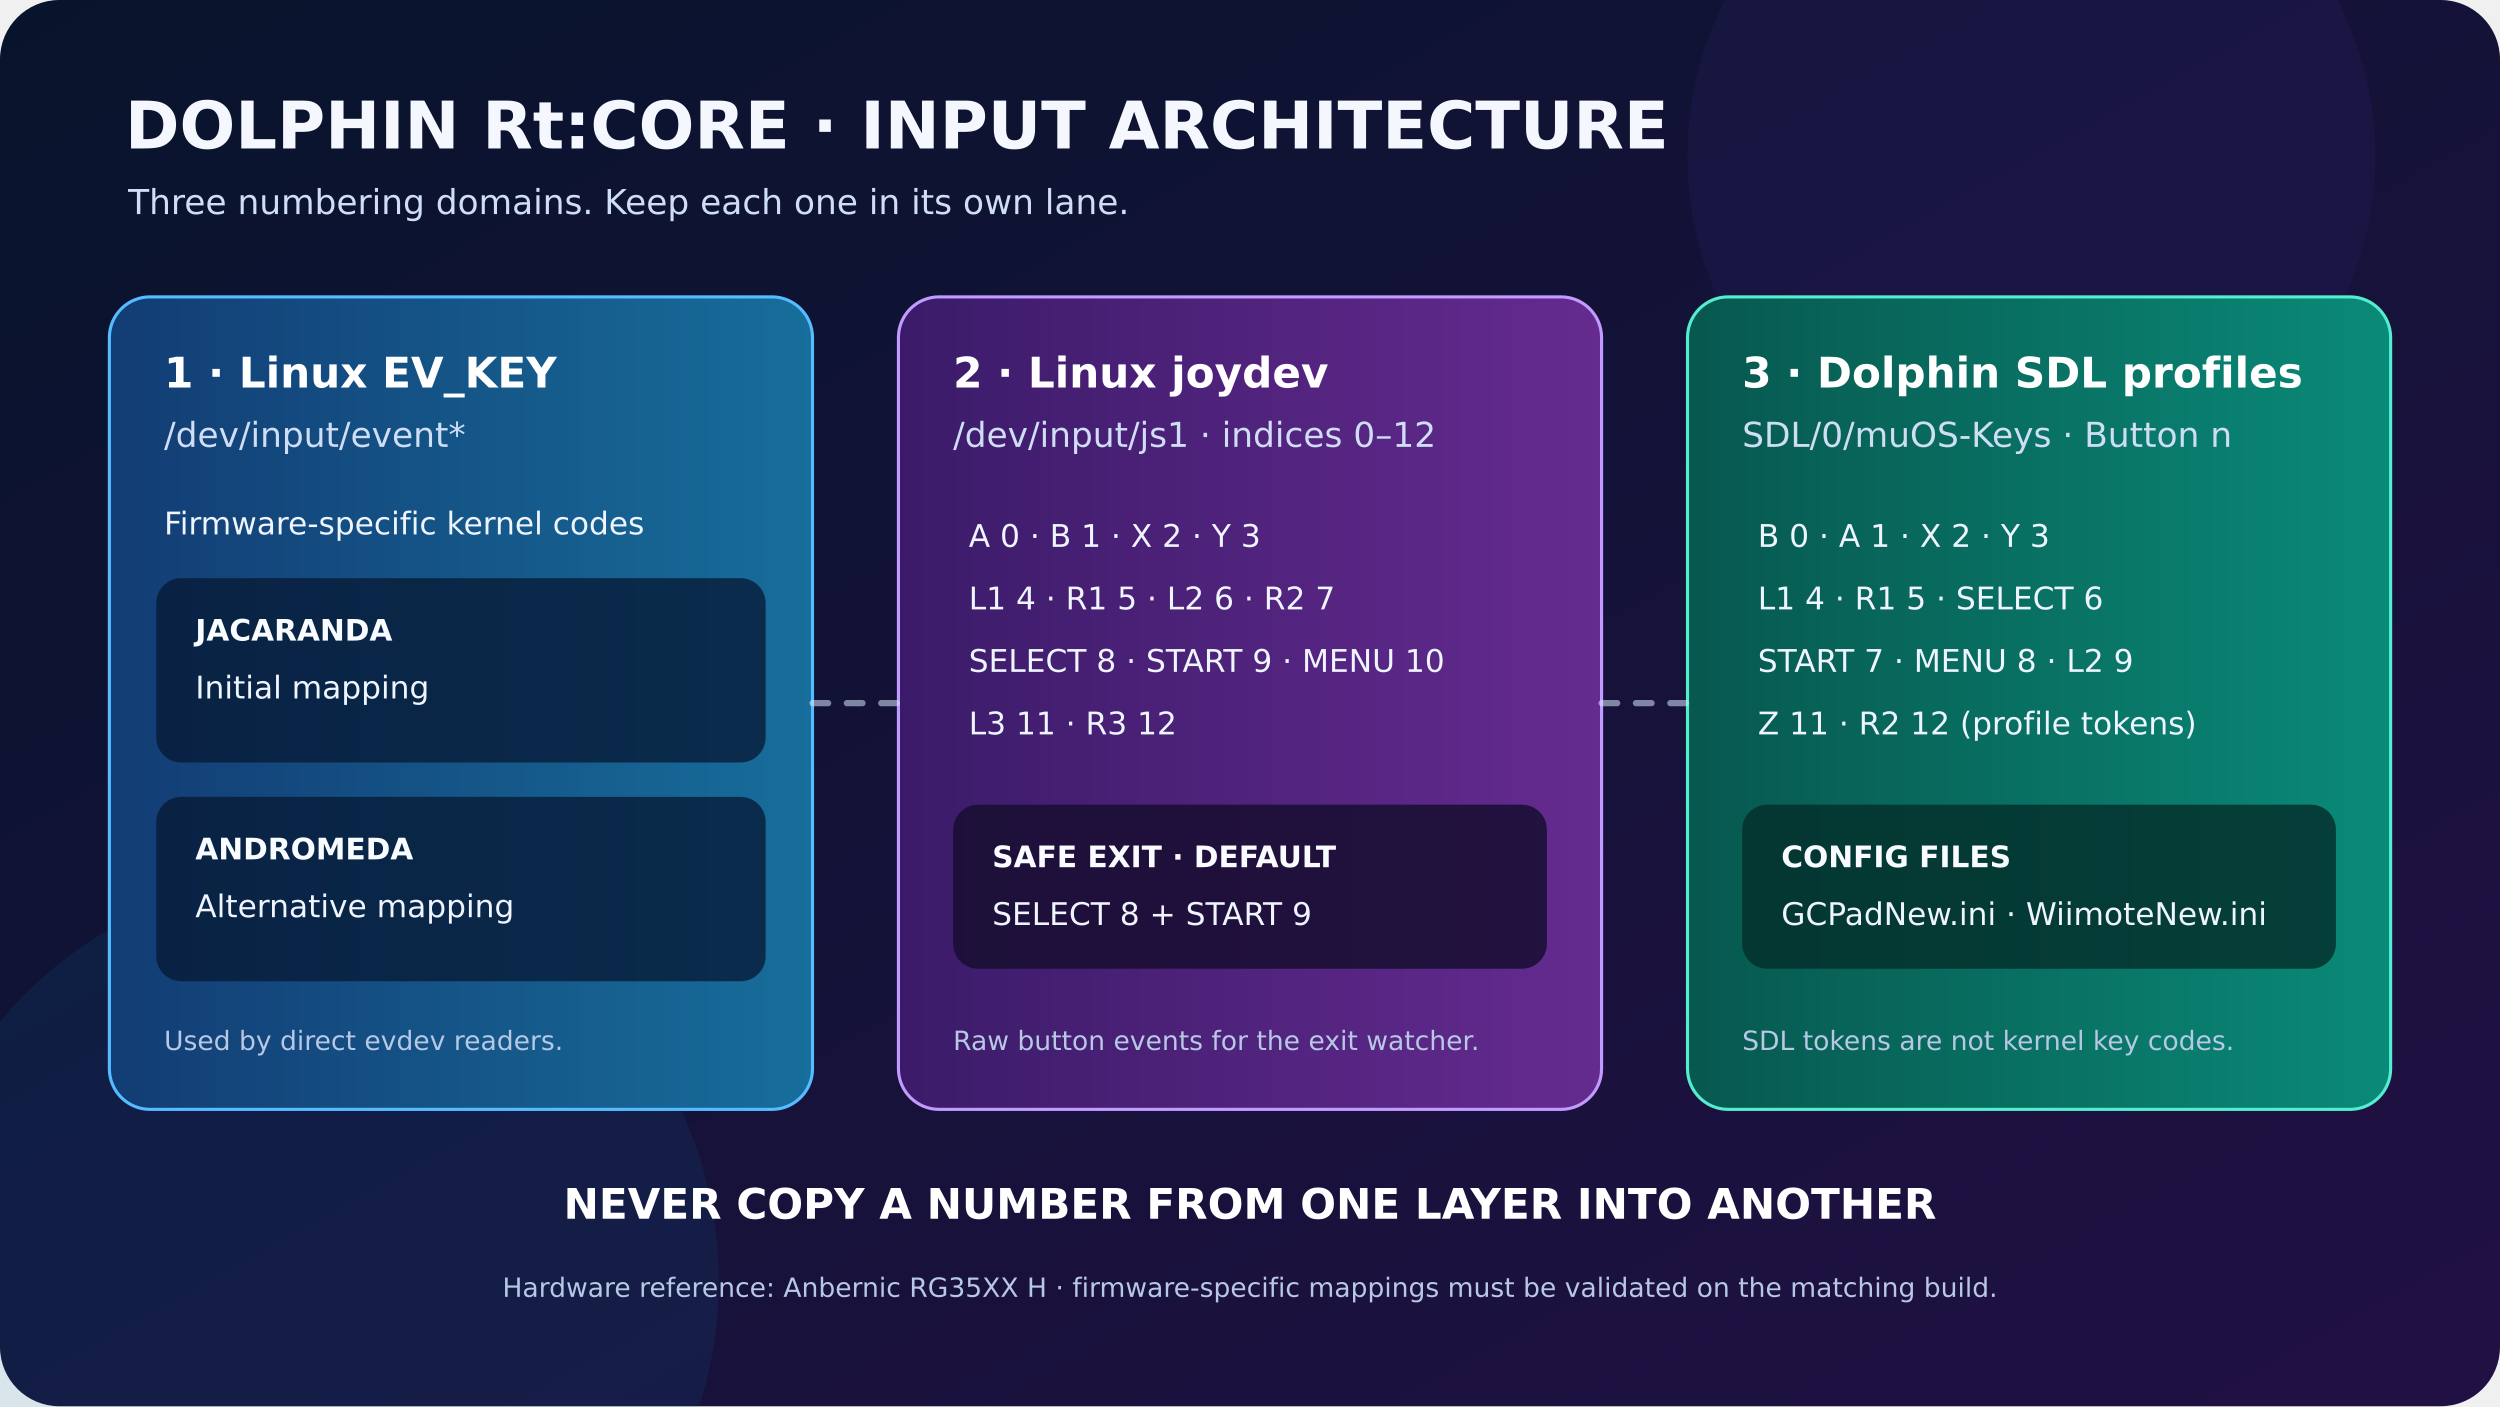
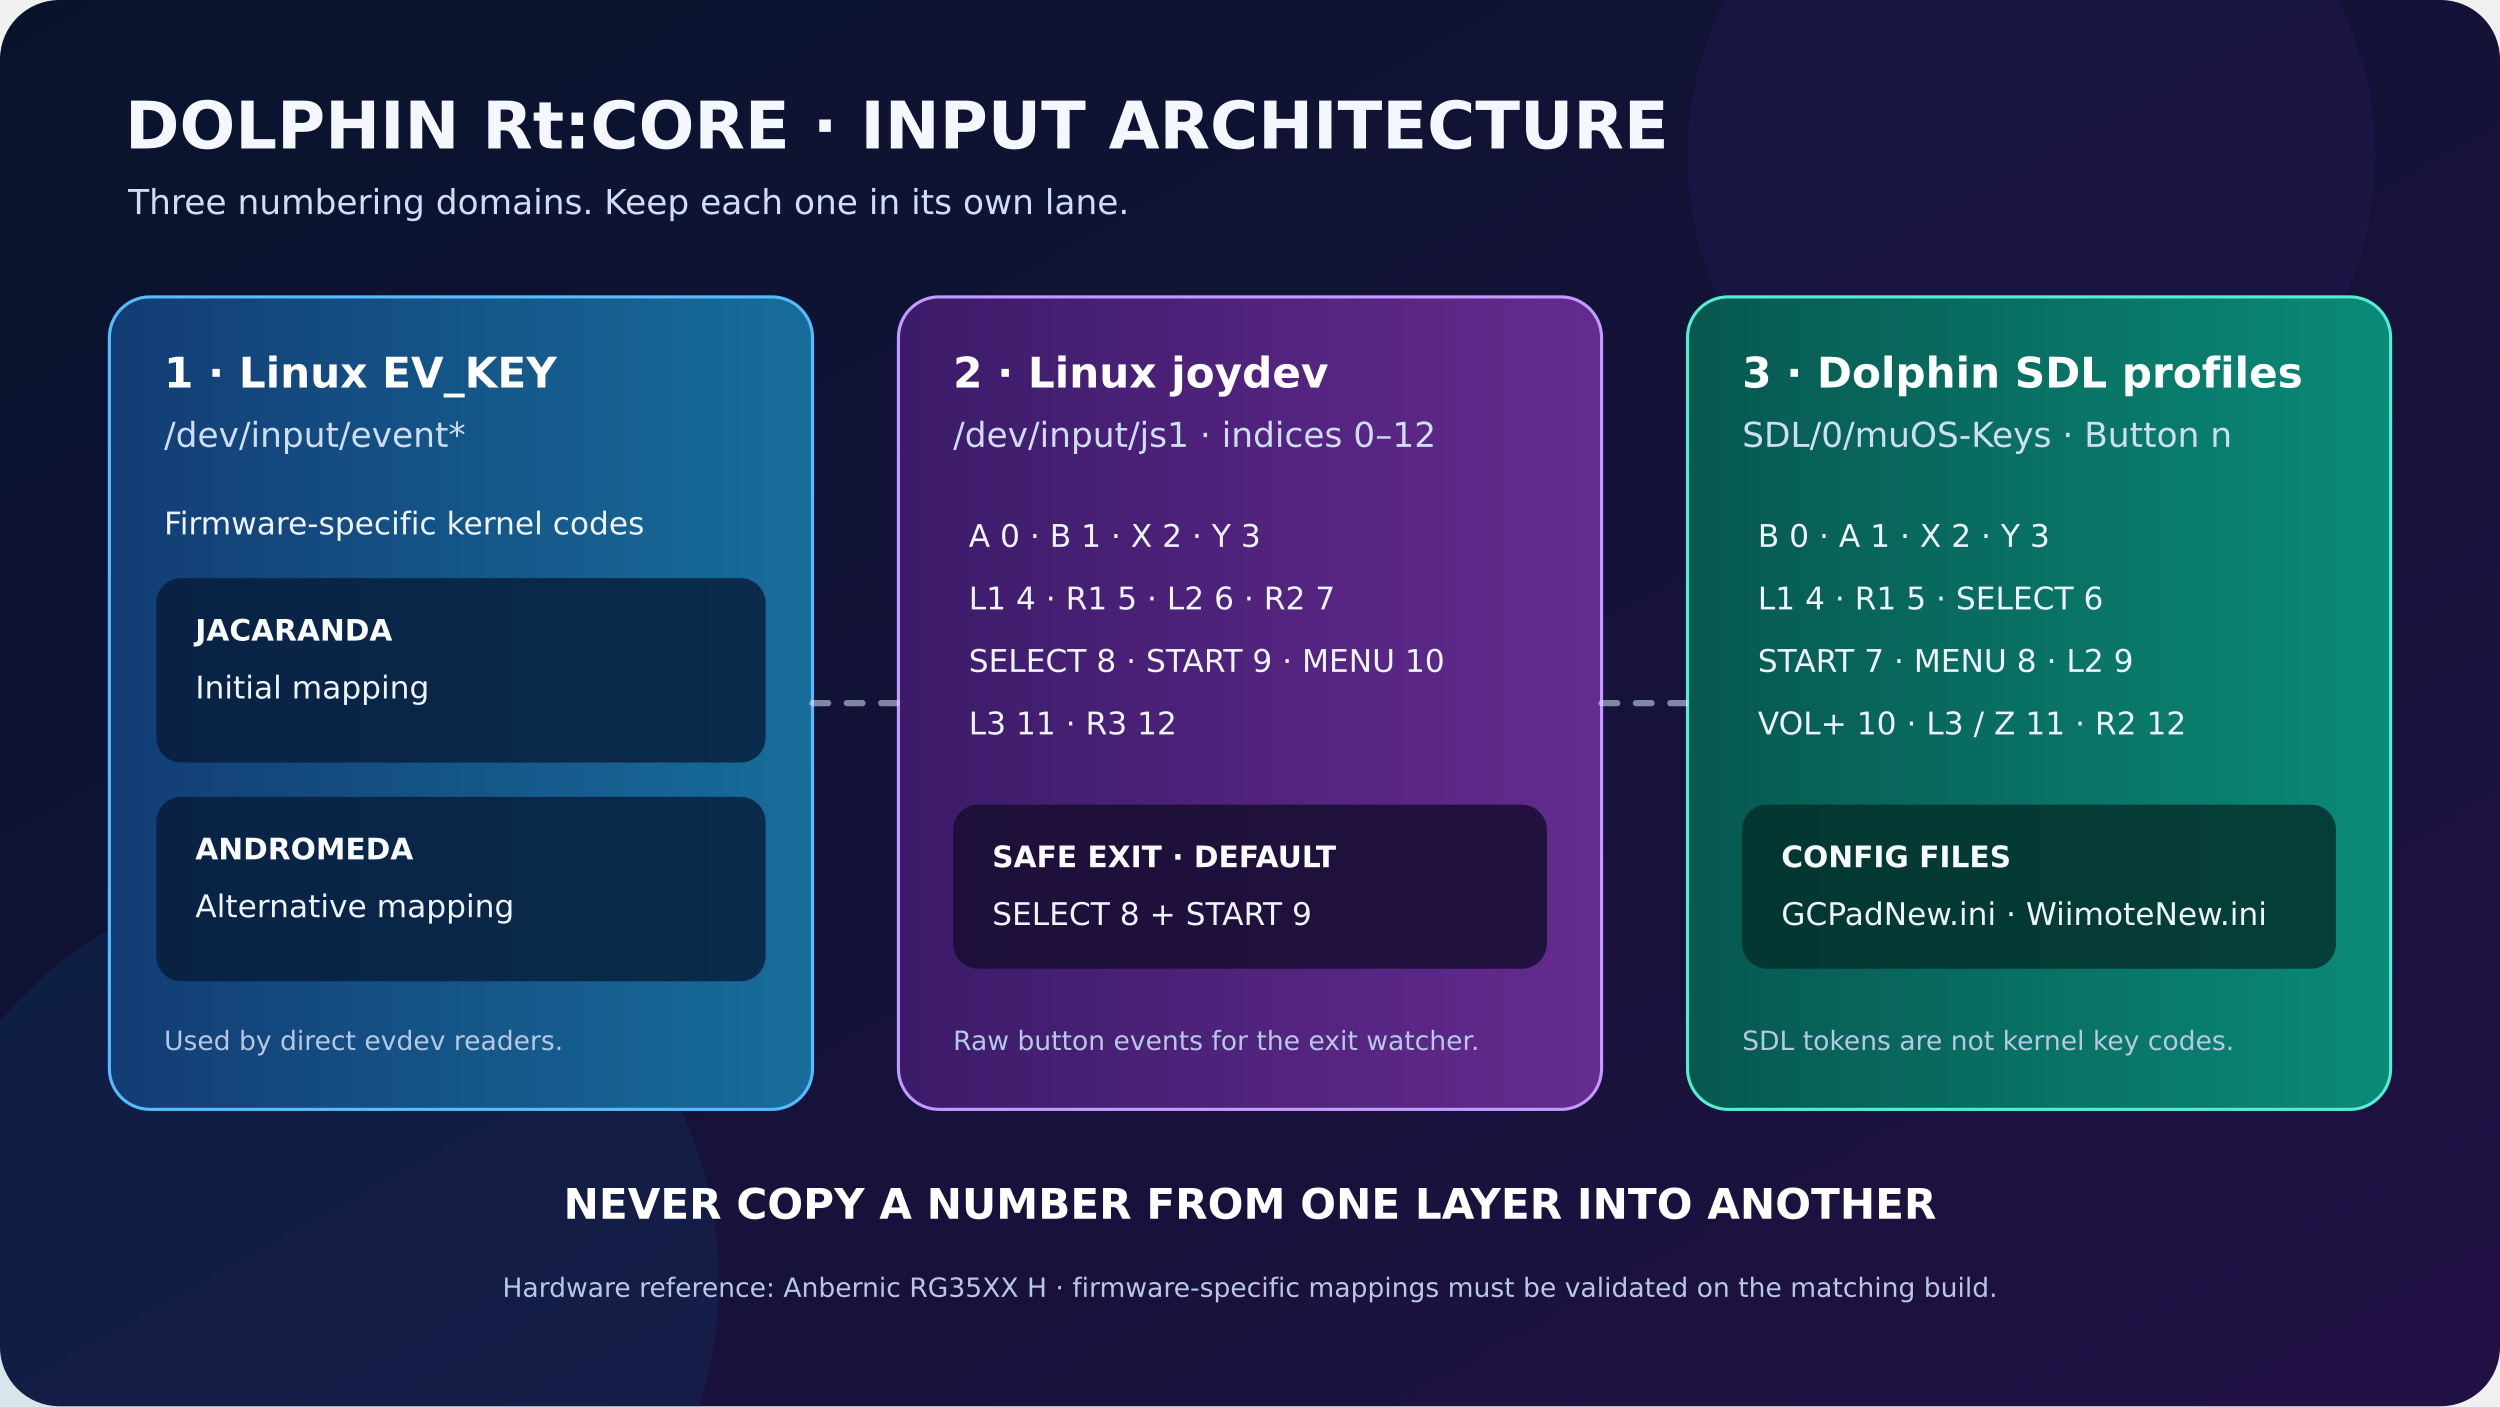
<svg xmlns="http://www.w3.org/2000/svg" width="1600" height="900" viewBox="0 0 1600 900" role="img" aria-labelledby="title desc">
  <defs>
    <linearGradient id="bg" x2="1" y2="1">
      <stop stop-color="#08142c" />
      <stop offset="1" stop-color="#211044" />
    </linearGradient>
    <linearGradient id="blue" x2="1">
      <stop stop-color="#123c74" />
      <stop offset="1" stop-color="#176e9b" />
    </linearGradient>
    <linearGradient id="violet" x2="1">
      <stop stop-color="#3b1b69" />
      <stop offset="1" stop-color="#652b90" />
    </linearGradient>
    <linearGradient id="teal" x2="1">
      <stop stop-color="#07584f" />
      <stop offset="1" stop-color="#0a8a78" />
    </linearGradient>
    <filter id="glow">
      <feGaussianBlur stdDeviation="8" result="b" />
      <feMerge>
        <feMergeNode in="b" />
        <feMergeNode in="SourceGraphic" />
      </feMerge>
    </filter>
    <style>
    .h{font:700 42px 'DejaVu Sans',Arial,sans-serif;fill:#f5f7ff}.s{font:500 22px 'DejaVu Sans',Arial,sans-serif;fill:#cfddf5}
    .t{font:700 27px 'DejaVu Sans',Arial,sans-serif;fill:#fff}.b{font:500 20px 'DejaVu Sans',Arial,sans-serif;fill:#eff5ff}
    .m{font:500 17px 'DejaVu Sans',Arial,sans-serif;fill:#b7c8e5}.n{font:700 19px 'DejaVu Sans',Arial,sans-serif;fill:#f8fbff}
  </style>
  </defs>
  <rect width="1600" height="900" rx="38" fill="url(#bg)" />
  <circle cx="1300" cy="100" r="220" fill="#442d9b" opacity=".12" />
  <circle cx="200" cy="820" r="260" fill="#0086bd" opacity=".10" />
  <text x="80" y="95" class="h">DOLPHIN Rt:CORE · INPUT ARCHITECTURE</text>
  <text x="82" y="137" class="s">Three numbering domains. Keep each one in its own lane.</text>
  <rect x="70" y="190" width="450" height="520" rx="26" fill="url(#blue)" stroke="#55bcff" stroke-width="2" />
  <text x="105" y="248" class="t">1 · Linux EV_KEY</text>
  <text x="105" y="286" class="s">/dev/input/event*</text>
  <text x="105" y="342" class="b">Firmware-specific kernel codes</text>
  <rect x="100" y="370" width="390" height="118" rx="16" fill="#071a36" opacity=".78" />
  <text x="125" y="410" class="n">JACARANDA</text>
  <text x="125" y="447" class="b">Initial mapping</text>
  <rect x="100" y="510" width="390" height="118" rx="16" fill="#071a36" opacity=".78" />
  <text x="125" y="550" class="n">ANDROMEDA</text>
  <text x="125" y="587" class="b">Alternative mapping</text>
  <text x="105" y="672" class="m">Used by direct evdev readers.</text>
  <rect x="575" y="190" width="450" height="520" rx="26" fill="url(#violet)" stroke="#c19bff" stroke-width="2" />
  <text x="610" y="248" class="t">2 · Linux joydev</text>
  <text x="610" y="286" class="s">/dev/input/js1 · indices 0–12</text>
  <g class="b">
    <text x="620" y="350">A 0 · B 1 · X 2 · Y 3</text>
    <text x="620" y="390">L1 4 · R1 5 · L2 6 · R2 7</text>
    <text x="620" y="430">SELECT 8 · START 9 · MENU 10</text>
    <text x="620" y="470">L3 11 · R3 12</text>
  </g>
  <rect x="610" y="515" width="380" height="105" rx="16" fill="#160d30" opacity=".84" />
  <text x="635" y="555" class="n">SAFE EXIT · DEFAULT</text>
  <text x="635" y="592" class="b">SELECT 8 + START 9</text>
  <text x="610" y="672" class="m">Raw button events for the exit watcher.</text>
  <rect x="1080" y="190" width="450" height="520" rx="26" fill="url(#teal)" stroke="#55edcf" stroke-width="2" />
  <text x="1115" y="248" class="t">3 · Dolphin SDL profiles</text>
  <text x="1115" y="286" class="s">SDL/0/muOS-Keys · Button n</text>
  <g class="b">
    <text x="1125" y="350">B 0 · A 1 · X 2 · Y 3</text>
    <text x="1125" y="390">L1 4 · R1 5 · SELECT 6</text>
    <text x="1125" y="430">START 7 · MENU 8 · L2 9</text>
-     <text x="1125" y="470">Z 11 · R2 12 (profile tokens)</text>
+     <text x="1125" y="470">VOL+ 10 · L3 / Z 11 · R2 12</text>
  </g>
  <rect x="1115" y="515" width="380" height="105" rx="16" fill="#042e2b" opacity=".82" />
  <text x="1140" y="555" class="n">CONFIG FILES</text>
  <text x="1140" y="592" class="b">GCPadNew.ini · WiimoteNew.ini</text>
  <text x="1115" y="672" class="m">SDL tokens are not kernel key codes.</text>
  <path d="M520 450 H575 M1025 450 H1080" stroke="#d7e5ff" stroke-width="4" stroke-linecap="round" stroke-dasharray="10 12" opacity=".55" />
  <text x="800" y="780" text-anchor="middle" class="t">NEVER COPY A NUMBER FROM ONE LAYER INTO ANOTHER</text>
  <text x="800" y="830" text-anchor="middle" class="m">Hardware reference: Anbernic RG35XX H · firmware-specific mappings must be validated on the matching build.</text>
</svg>
